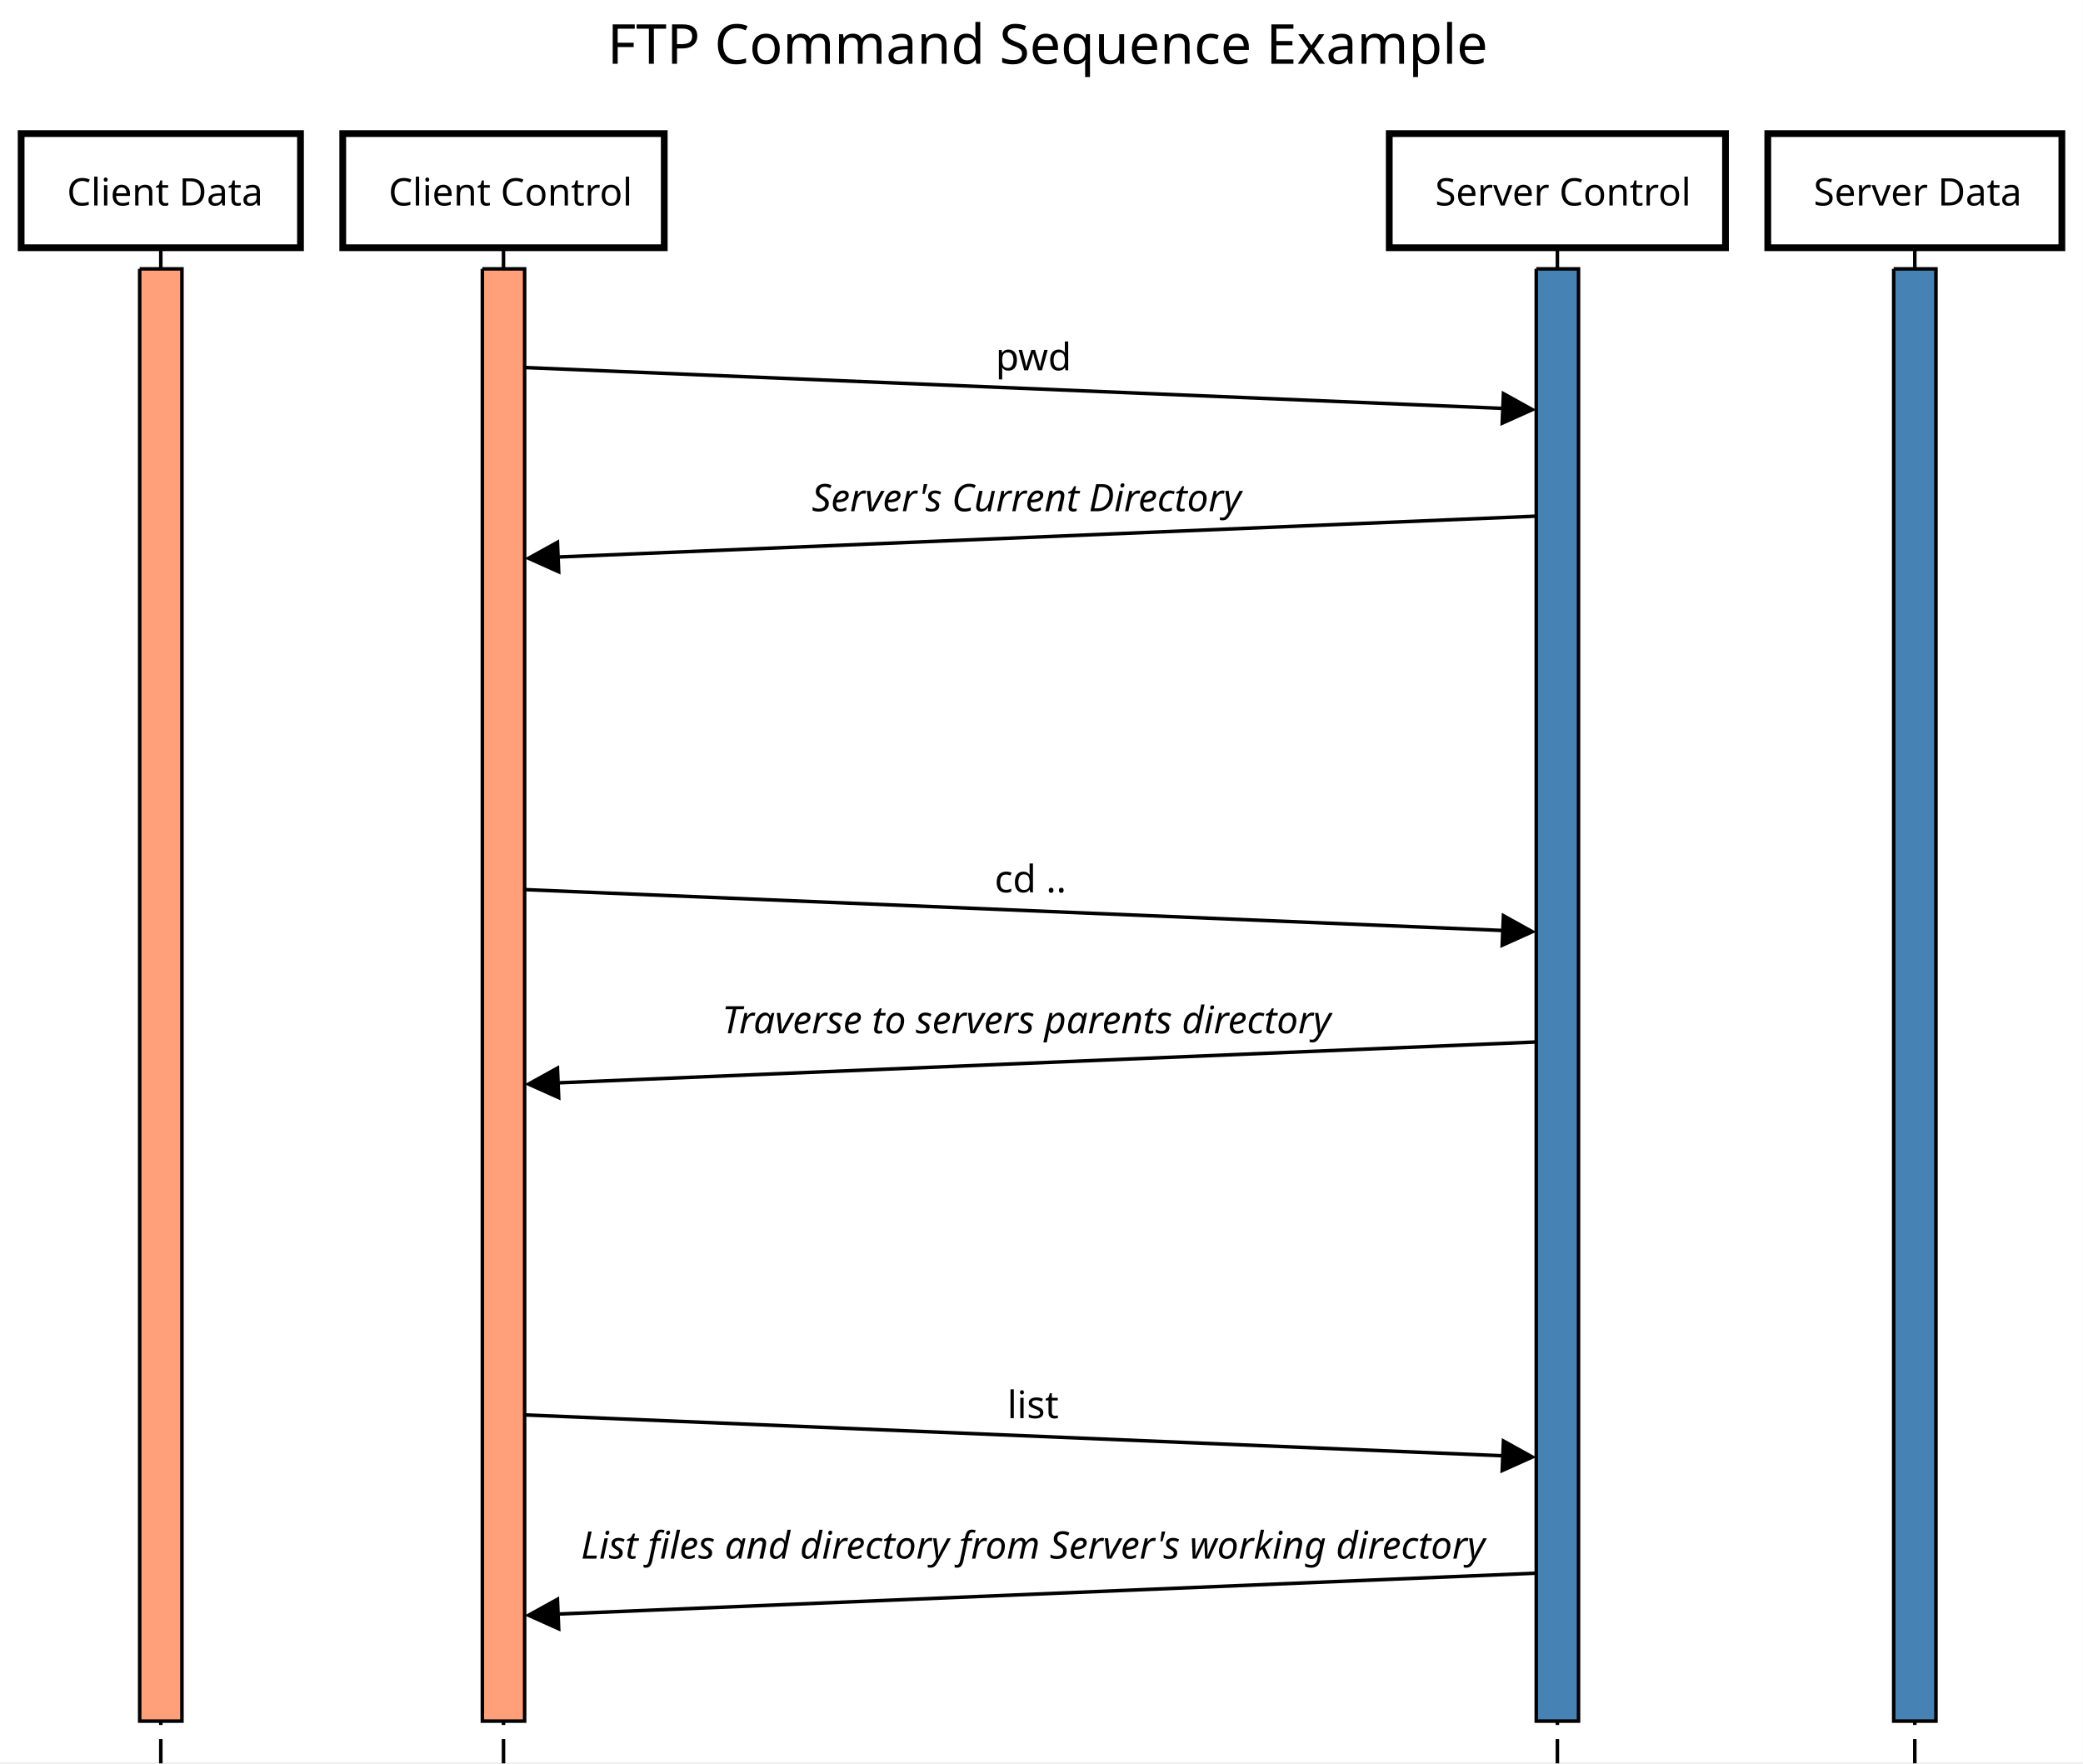
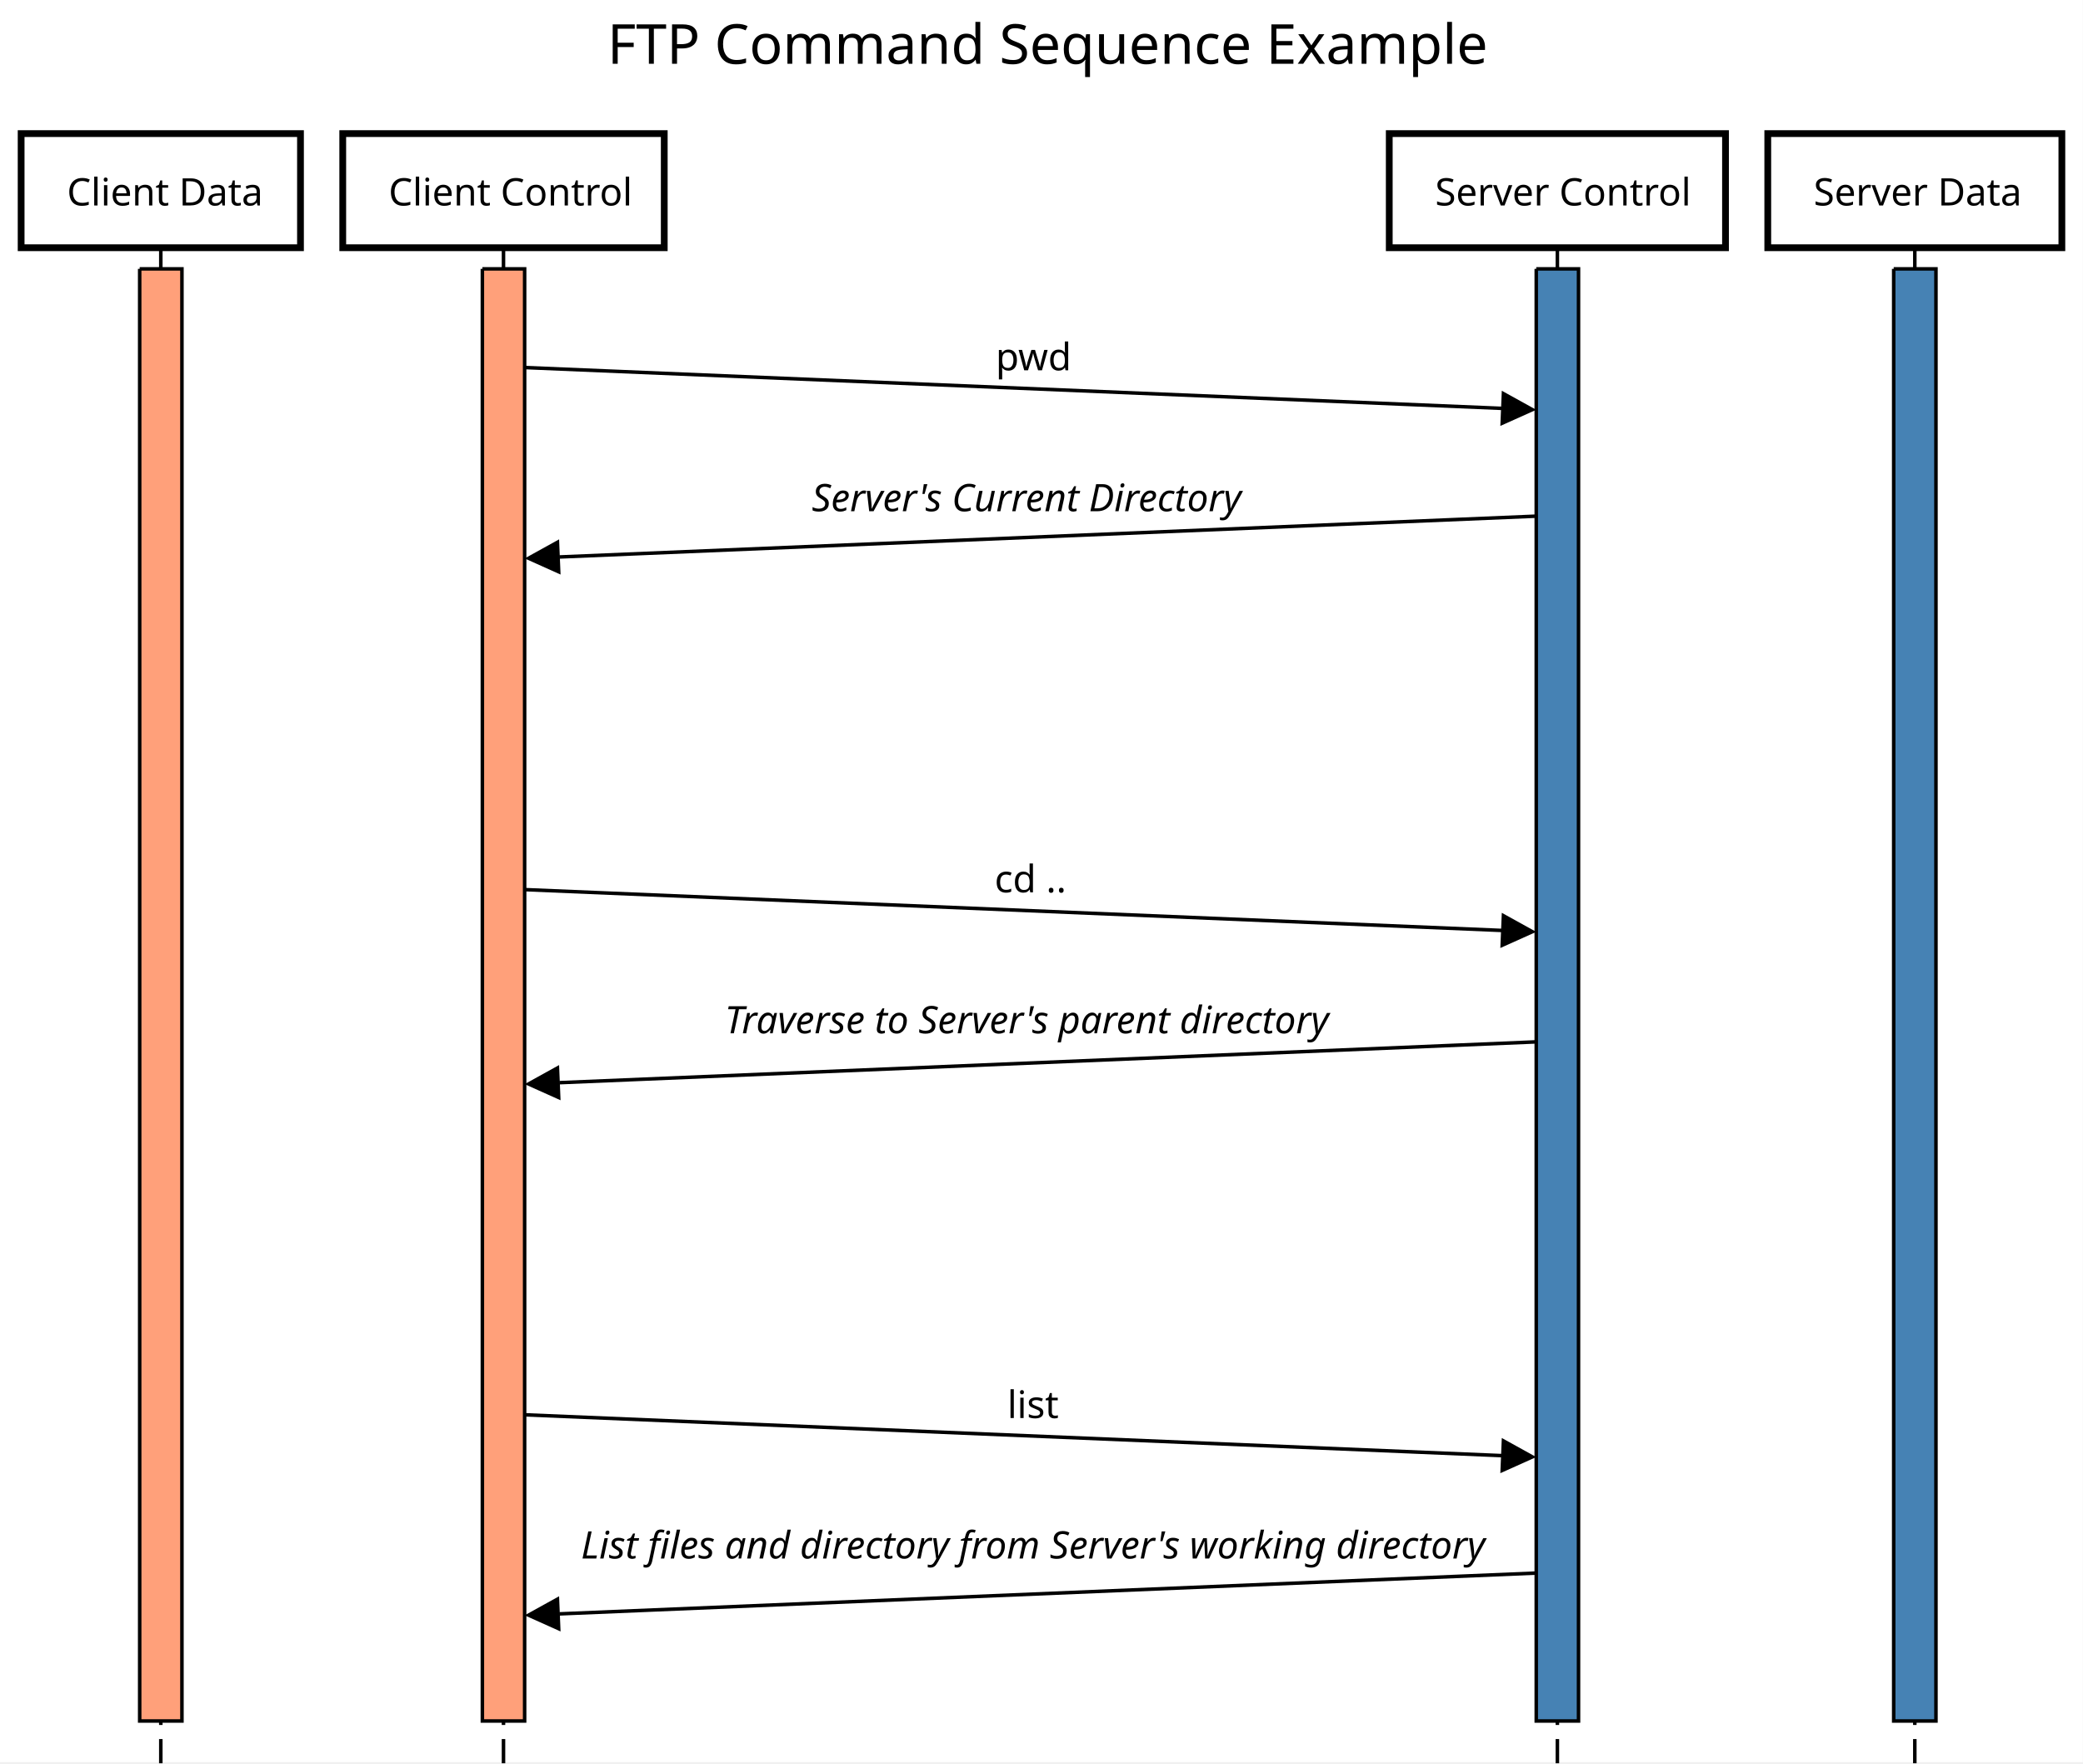
- <svg xmlns="http://www.w3.org/2000/svg" version="1.1" width="805.064" height="681.488">
+ <svg xmlns="http://www.w3.org/2000/svg" version="1.1" width="805.064" height="681.444">
  <defs />
  <g>
    <g />
    <g />
    <g />
    <g />
    <g />
    <g />
    <g />
    <g />
    <g />
    <g />
    <g />
    <g />
    <g />
    <g />
    <g />
    <g />
    <g />
    <g />
    <g />
    <g />
    <g />
    <g />
    <g />
    <g />
    <g />
    <g />
    <g />
    <g />
    <g />
    <g />
    <g />
    <g />
    <g />
    <g />
    <g />
    <g />
    <g />
    <g />
    <g />
    <g />
    <g />
    <g />
    <g />
    <g />
    <g />
    <g />
    <g />
    <g />
    <g>
      <rect fill="white" stroke="none" x="0" y="0" width="805" height="681" />
    </g>
    <g />
    <g>
-       <path fill="none" stroke="black" paint-order="fill stroke markers" d=" M 62.151 95.739 L 62.151 681.488" stroke-miterlimit="10" stroke-width="1.361" stroke-dasharray="12.566,5.445" />
-       <path fill="none" stroke="black" paint-order="fill stroke markers" d=" M 194.599 95.739 L 194.599 681.488" stroke-miterlimit="10" stroke-width="1.361" stroke-dasharray="12.566,5.445" />
-       <path fill="none" stroke="black" paint-order="fill stroke markers" d=" M 601.918 95.739 L 601.918 681.488" stroke-miterlimit="10" stroke-width="1.361" stroke-dasharray="12.566,5.445" />
-       <path fill="none" stroke="black" paint-order="fill stroke markers" d=" M 740.064 95.739 L 740.064 681.488" stroke-miterlimit="10" stroke-width="1.361" stroke-dasharray="12.566,5.445" />
+       <path fill="none" stroke="black" paint-order="fill stroke markers" d=" M 62.151 95.739 L 62.151 681.444" stroke-miterlimit="10" stroke-width="1.361" stroke-dasharray="12.566,5.445" />
+       <path fill="none" stroke="black" paint-order="fill stroke markers" d=" M 194.599 95.739 L 194.599 681.444" stroke-miterlimit="10" stroke-width="1.361" stroke-dasharray="12.566,5.445" />
+       <path fill="none" stroke="black" paint-order="fill stroke markers" d=" M 601.918 95.739 L 601.918 681.444" stroke-miterlimit="10" stroke-width="1.361" stroke-dasharray="12.566,5.445" />
+       <path fill="none" stroke="black" paint-order="fill stroke markers" d=" M 740.064 95.739 L 740.064 681.444" stroke-miterlimit="10" stroke-width="1.361" stroke-dasharray="12.566,5.445" />
    </g>
    <g>
      <path fill="none" stroke="none" />
      <g>
        <path fill="white" stroke="black" paint-order="fill stroke markers" d=" M 8.168 51.634 L 116.135 51.634 L 116.135 95.739 L 8.168 95.739 L 8.168 51.634 Z" stroke-miterlimit="10" stroke-width="2.614" stroke-dasharray="" />
      </g>
      <g>
        <g />
        <text fill="black" stroke="none" font-family="sans-serif" font-size="11pt" font-style="normal" font-weight="normal" text-decoration="normal" x="25.891" y="79.404" text-anchor="start" dominant-baseline="alphabetic" xml:space="preserve">Client Data</text>
      </g>
      <path fill="none" stroke="none" />
      <g>
        <path fill="white" stroke="black" paint-order="fill stroke markers" d=" M 132.47 51.634 L 256.729 51.634 L 256.729 95.739 L 132.47 95.739 L 132.47 51.634 Z" stroke-miterlimit="10" stroke-width="2.614" stroke-dasharray="" />
      </g>
      <g>
        <g />
        <text fill="black" stroke="none" font-family="sans-serif" font-size="11pt" font-style="normal" font-weight="normal" text-decoration="normal" x="150.194" y="79.404" text-anchor="start" dominant-baseline="alphabetic" xml:space="preserve">Client Control</text>
      </g>
      <path fill="none" stroke="none" />
      <g>
        <path fill="white" stroke="black" paint-order="fill stroke markers" d=" M 536.939 51.634 L 666.896 51.634 L 666.896 95.739 L 536.939 95.739 L 536.939 51.634 Z" stroke-miterlimit="10" stroke-width="2.614" stroke-dasharray="" />
      </g>
      <g>
        <g />
        <text fill="black" stroke="none" font-family="sans-serif" font-size="11pt" font-style="normal" font-weight="normal" text-decoration="normal" x="554.663" y="79.404" text-anchor="start" dominant-baseline="alphabetic" xml:space="preserve">Server Control</text>
      </g>
      <path fill="none" stroke="none" />
      <g>
        <path fill="white" stroke="black" paint-order="fill stroke markers" d=" M 683.232 51.634 L 796.897 51.634 L 796.897 95.739 L 683.232 95.739 L 683.232 51.634 Z" stroke-miterlimit="10" stroke-width="2.614" stroke-dasharray="" />
      </g>
      <g>
        <g />
        <text fill="black" stroke="none" font-family="sans-serif" font-size="11pt" font-style="normal" font-weight="normal" text-decoration="normal" x="700.955" y="79.404" text-anchor="start" dominant-baseline="alphabetic" xml:space="preserve">Server Data</text>
      </g>
    </g>
    <g>
-       <path fill="lightsalmon" stroke="black" paint-order="fill stroke markers" d=" M 186.432 103.907 L 202.767 103.907 L 202.767 665.152 L 186.432 665.152 L 186.432 103.907" stroke-miterlimit="10" stroke-width="1.361" stroke-dasharray="" />
-       <path fill="steelblue" stroke="black" paint-order="fill stroke markers" d=" M 593.75 103.907 L 610.086 103.907 L 610.086 665.152 L 593.75 665.152 L 593.75 103.907" stroke-miterlimit="10" stroke-width="1.361" stroke-dasharray="" />
-       <path fill="lightsalmon" stroke="black" paint-order="fill stroke markers" d=" M 53.984 103.907 L 70.319 103.907 L 70.319 665.152 L 53.984 665.152 L 53.984 103.907" stroke-miterlimit="10" stroke-width="1.361" stroke-dasharray="" />
-       <path fill="steelblue" stroke="black" paint-order="fill stroke markers" d=" M 731.897 103.907 L 748.232 103.907 L 748.232 665.152 L 731.897 665.152 L 731.897 103.907" stroke-miterlimit="10" stroke-width="1.361" stroke-dasharray="" />
+       <path fill="lightsalmon" stroke="black" paint-order="fill stroke markers" d=" M 186.432 103.907 L 202.767 103.907 L 202.767 665.109 L 186.432 665.109 L 186.432 103.907" stroke-miterlimit="10" stroke-width="1.361" stroke-dasharray="" />
+       <path fill="steelblue" stroke="black" paint-order="fill stroke markers" d=" M 593.75 103.907 L 610.086 103.907 L 610.086 665.109 L 593.75 665.109 L 593.75 103.907" stroke-miterlimit="10" stroke-width="1.361" stroke-dasharray="" />
+       <path fill="lightsalmon" stroke="black" paint-order="fill stroke markers" d=" M 53.984 103.907 L 70.319 103.907 L 70.319 665.109 L 53.984 665.109 L 53.984 103.907" stroke-miterlimit="10" stroke-width="1.361" stroke-dasharray="" />
+       <path fill="steelblue" stroke="black" paint-order="fill stroke markers" d=" M 731.897 103.907 L 748.232 103.907 L 748.232 665.109 L 731.897 665.109 L 731.897 103.907" stroke-miterlimit="10" stroke-width="1.361" stroke-dasharray="" />
      <g>
        <text fill="black" stroke="none" font-family="sans-serif" font-size="16pt" font-style="normal" font-weight="normal" text-decoration="normal" x="234.745" y="24.651" text-anchor="start" dominant-baseline="alphabetic" xml:space="preserve">FTP Command Sequence Example</text>
      </g>
      <g>
        <rect fill="white" stroke="none" x="382.362" y="128.41" width="31.794" height="21.236" />
        <text fill="black" stroke="none" font-family="sans-serif" font-size="11pt" font-style="normal" font-weight="normal" text-decoration="normal" x="384.812" y="143.111" text-anchor="start" dominant-baseline="alphabetic" xml:space="preserve">pwd</text>
      </g>
      <g>
        <path fill="none" stroke="black" paint-order="fill stroke markers" d=" M 202.767 142.04 L 580.313 157.813" stroke-miterlimit="10" stroke-width="1.361" stroke-dasharray="" />
        <g transform="translate(593.7504,158.3747) rotate(2.392414,0,0) translate(-593.7504,-158.3747)">
          <path fill="black" stroke="none" paint-order="stroke fill markers" d=" M 580.138 151.568 L 593.75 158.375 L 580.138 165.181 Z" />
          <g transform="rotate(-2.392414,0,0)" />
        </g>
      </g>
      <g>
        <rect fill="white" stroke="none" x="311.317" y="182.878" width="173.884" height="21.236" />
        <text fill="black" stroke="none" font-family="sans-serif" font-size="11pt" font-style="italic" font-weight="normal" text-decoration="normal" x="313.767" y="197.579" text-anchor="start" dominant-baseline="alphabetic" xml:space="preserve">Server's Current Directory</text>
      </g>
      <g>
        <path fill="none" stroke="black" paint-order="fill stroke markers" d=" M 593.75 199.476 L 216.205 215.25" stroke-miterlimit="10" stroke-width="1.361" stroke-dasharray="" />
        <g transform="translate(202.767,215.8109) rotate(-2.392414,0,0) translate(-202.767,-215.8109)">
          <path fill="black" stroke="none" paint-order="stroke fill markers" d=" M 216.38 209.005 L 202.767 215.811 L 216.38 222.617 Z" />
          <g transform="rotate(2.392414,0,0)" />
        </g>
      </g>
      <g>
        <rect fill="white" stroke="none" x="381.957" y="330.157" width="32.603" height="21.236" />
        <text fill="black" stroke="none" font-family="sans-serif" font-size="11pt" font-style="normal" font-weight="normal" text-decoration="normal" x="384.408" y="344.859" text-anchor="start" dominant-baseline="alphabetic" xml:space="preserve">cd ..</text>
      </g>
      <g>
        <path fill="none" stroke="black" paint-order="fill stroke markers" d=" M 202.767 343.804 L 580.313 359.578" stroke-miterlimit="10" stroke-width="1.361" stroke-dasharray="" />
        <g transform="translate(593.7504,360.1394) rotate(2.392414,0,0) translate(-593.7504,-360.1394)">
          <path fill="black" stroke="none" paint-order="stroke fill markers" d=" M 580.138 353.333 L 593.75 360.139 L 580.138 366.946 Z" />
          <g transform="rotate(-2.392414,0,0)" />
        </g>
      </g>
      <g>
-         <rect fill="white" stroke="none" x="276.589" y="384.642" width="243.34" height="21.236" />
-         <text fill="black" stroke="none" font-family="sans-serif" font-size="11pt" font-style="italic" font-weight="normal" text-decoration="normal" x="279.039" y="399.344" text-anchor="start" dominant-baseline="alphabetic" xml:space="preserve">Traverse to servers parents directory</text>
+         <rect fill="white" stroke="none" x="277.63" y="384.642" width="241.257" height="21.236" />
+         <text fill="black" stroke="none" font-family="sans-serif" font-size="11pt" font-style="italic" font-weight="normal" text-decoration="normal" x="280.081" y="399.344" text-anchor="start" dominant-baseline="alphabetic" xml:space="preserve">Traverse to Server's parent directory</text>
      </g>
      <g>
-         <path fill="none" stroke="black" paint-order="fill stroke markers" d=" M 593.75 402.691 L 216.205 418.465" stroke-miterlimit="10" stroke-width="1.361" stroke-dasharray="" />
-         <g transform="translate(202.767,419.0266) rotate(-2.392414,0,0) translate(-202.767,-419.0266)">
-           <path fill="black" stroke="none" paint-order="stroke fill markers" d=" M 216.38 412.22 L 202.767 419.027 L 216.38 425.833 Z" />
+         <path fill="none" stroke="black" paint-order="fill stroke markers" d=" M 593.75 402.648 L 216.205 418.422" stroke-miterlimit="10" stroke-width="1.361" stroke-dasharray="" />
+         <g transform="translate(202.767,418.983) rotate(-2.392414,0,0) translate(-202.767,-418.983)">
+           <path fill="black" stroke="none" paint-order="stroke fill markers" d=" M 216.38 412.177 L 202.767 418.983 L 216.38 425.789 Z" />
          <g transform="rotate(2.392414,0,0)" />
        </g>
      </g>
      <g>
-         <rect fill="white" stroke="none" x="386.85" y="533.373" width="22.818" height="21.236" />
-         <text fill="black" stroke="none" font-family="sans-serif" font-size="11pt" font-style="normal" font-weight="normal" text-decoration="normal" x="389.3" y="548.075" text-anchor="start" dominant-baseline="alphabetic" xml:space="preserve">list</text>
+         <rect fill="white" stroke="none" x="386.85" y="533.329" width="22.818" height="21.236" />
+         <text fill="black" stroke="none" font-family="sans-serif" font-size="11pt" font-style="normal" font-weight="normal" text-decoration="normal" x="389.3" y="548.031" text-anchor="start" dominant-baseline="alphabetic" xml:space="preserve">list</text>
      </g>
      <g>
-         <path fill="none" stroke="black" paint-order="fill stroke markers" d=" M 202.767 546.815 L 580.313 562.589" stroke-miterlimit="10" stroke-width="1.361" stroke-dasharray="" />
-         <g transform="translate(593.7504,563.1506) rotate(2.392414,0,0) translate(-593.7504,-563.1506)">
-           <path fill="black" stroke="none" paint-order="stroke fill markers" d=" M 580.138 556.344 L 593.75 563.151 L 580.138 569.957 Z" />
+         <path fill="none" stroke="black" paint-order="fill stroke markers" d=" M 202.767 546.772 L 580.313 562.546" stroke-miterlimit="10" stroke-width="1.361" stroke-dasharray="" />
+         <g transform="translate(593.7504,563.1071) rotate(2.392414,0,0) translate(-593.7504,-563.1071)">
+           <path fill="black" stroke="none" paint-order="stroke fill markers" d=" M 580.138 556.301 L 593.75 563.107 L 580.138 569.913 Z" />
          <g transform="rotate(-2.392414,0,0)" />
        </g>
      </g>
      <g>
-         <rect fill="white" stroke="none" x="222.097" y="587.653" width="352.323" height="21.236" />
-         <text fill="black" stroke="none" font-family="sans-serif" font-size="11pt" font-style="italic" font-weight="normal" text-decoration="normal" x="224.547" y="602.355" text-anchor="start" dominant-baseline="alphabetic" xml:space="preserve">List files and directory from Server's working directory</text>
+         <rect fill="white" stroke="none" x="222.097" y="587.61" width="352.323" height="21.236" />
+         <text fill="black" stroke="none" font-family="sans-serif" font-size="11pt" font-style="italic" font-weight="normal" text-decoration="normal" x="224.547" y="602.312" text-anchor="start" dominant-baseline="alphabetic" xml:space="preserve">List files and directory from Server's working directory</text>
      </g>
      <g>
-         <path fill="none" stroke="black" paint-order="fill stroke markers" d=" M 593.75 607.979 L 216.205 623.753" stroke-miterlimit="10" stroke-width="1.361" stroke-dasharray="" />
-         <g transform="translate(202.767,624.3144) rotate(-2.392414,0,0) translate(-202.767,-624.3144)">
-           <path fill="black" stroke="none" paint-order="stroke fill markers" d=" M 216.38 617.508 L 202.767 624.314 L 216.38 631.121 Z" />
+         <path fill="none" stroke="black" paint-order="fill stroke markers" d=" M 593.75 607.936 L 216.205 623.709" stroke-miterlimit="10" stroke-width="1.361" stroke-dasharray="" />
+         <g transform="translate(202.767,624.2709) rotate(-2.392414,0,0) translate(-202.767,-624.2709)">
+           <path fill="black" stroke="none" paint-order="stroke fill markers" d=" M 216.38 617.465 L 202.767 624.271 L 216.38 631.077 Z" />
          <g transform="rotate(2.392414,0,0)" />
        </g>
      </g>
    </g>
    <g />
    <g />
    <g />
    <g />
  </g>
</svg>
